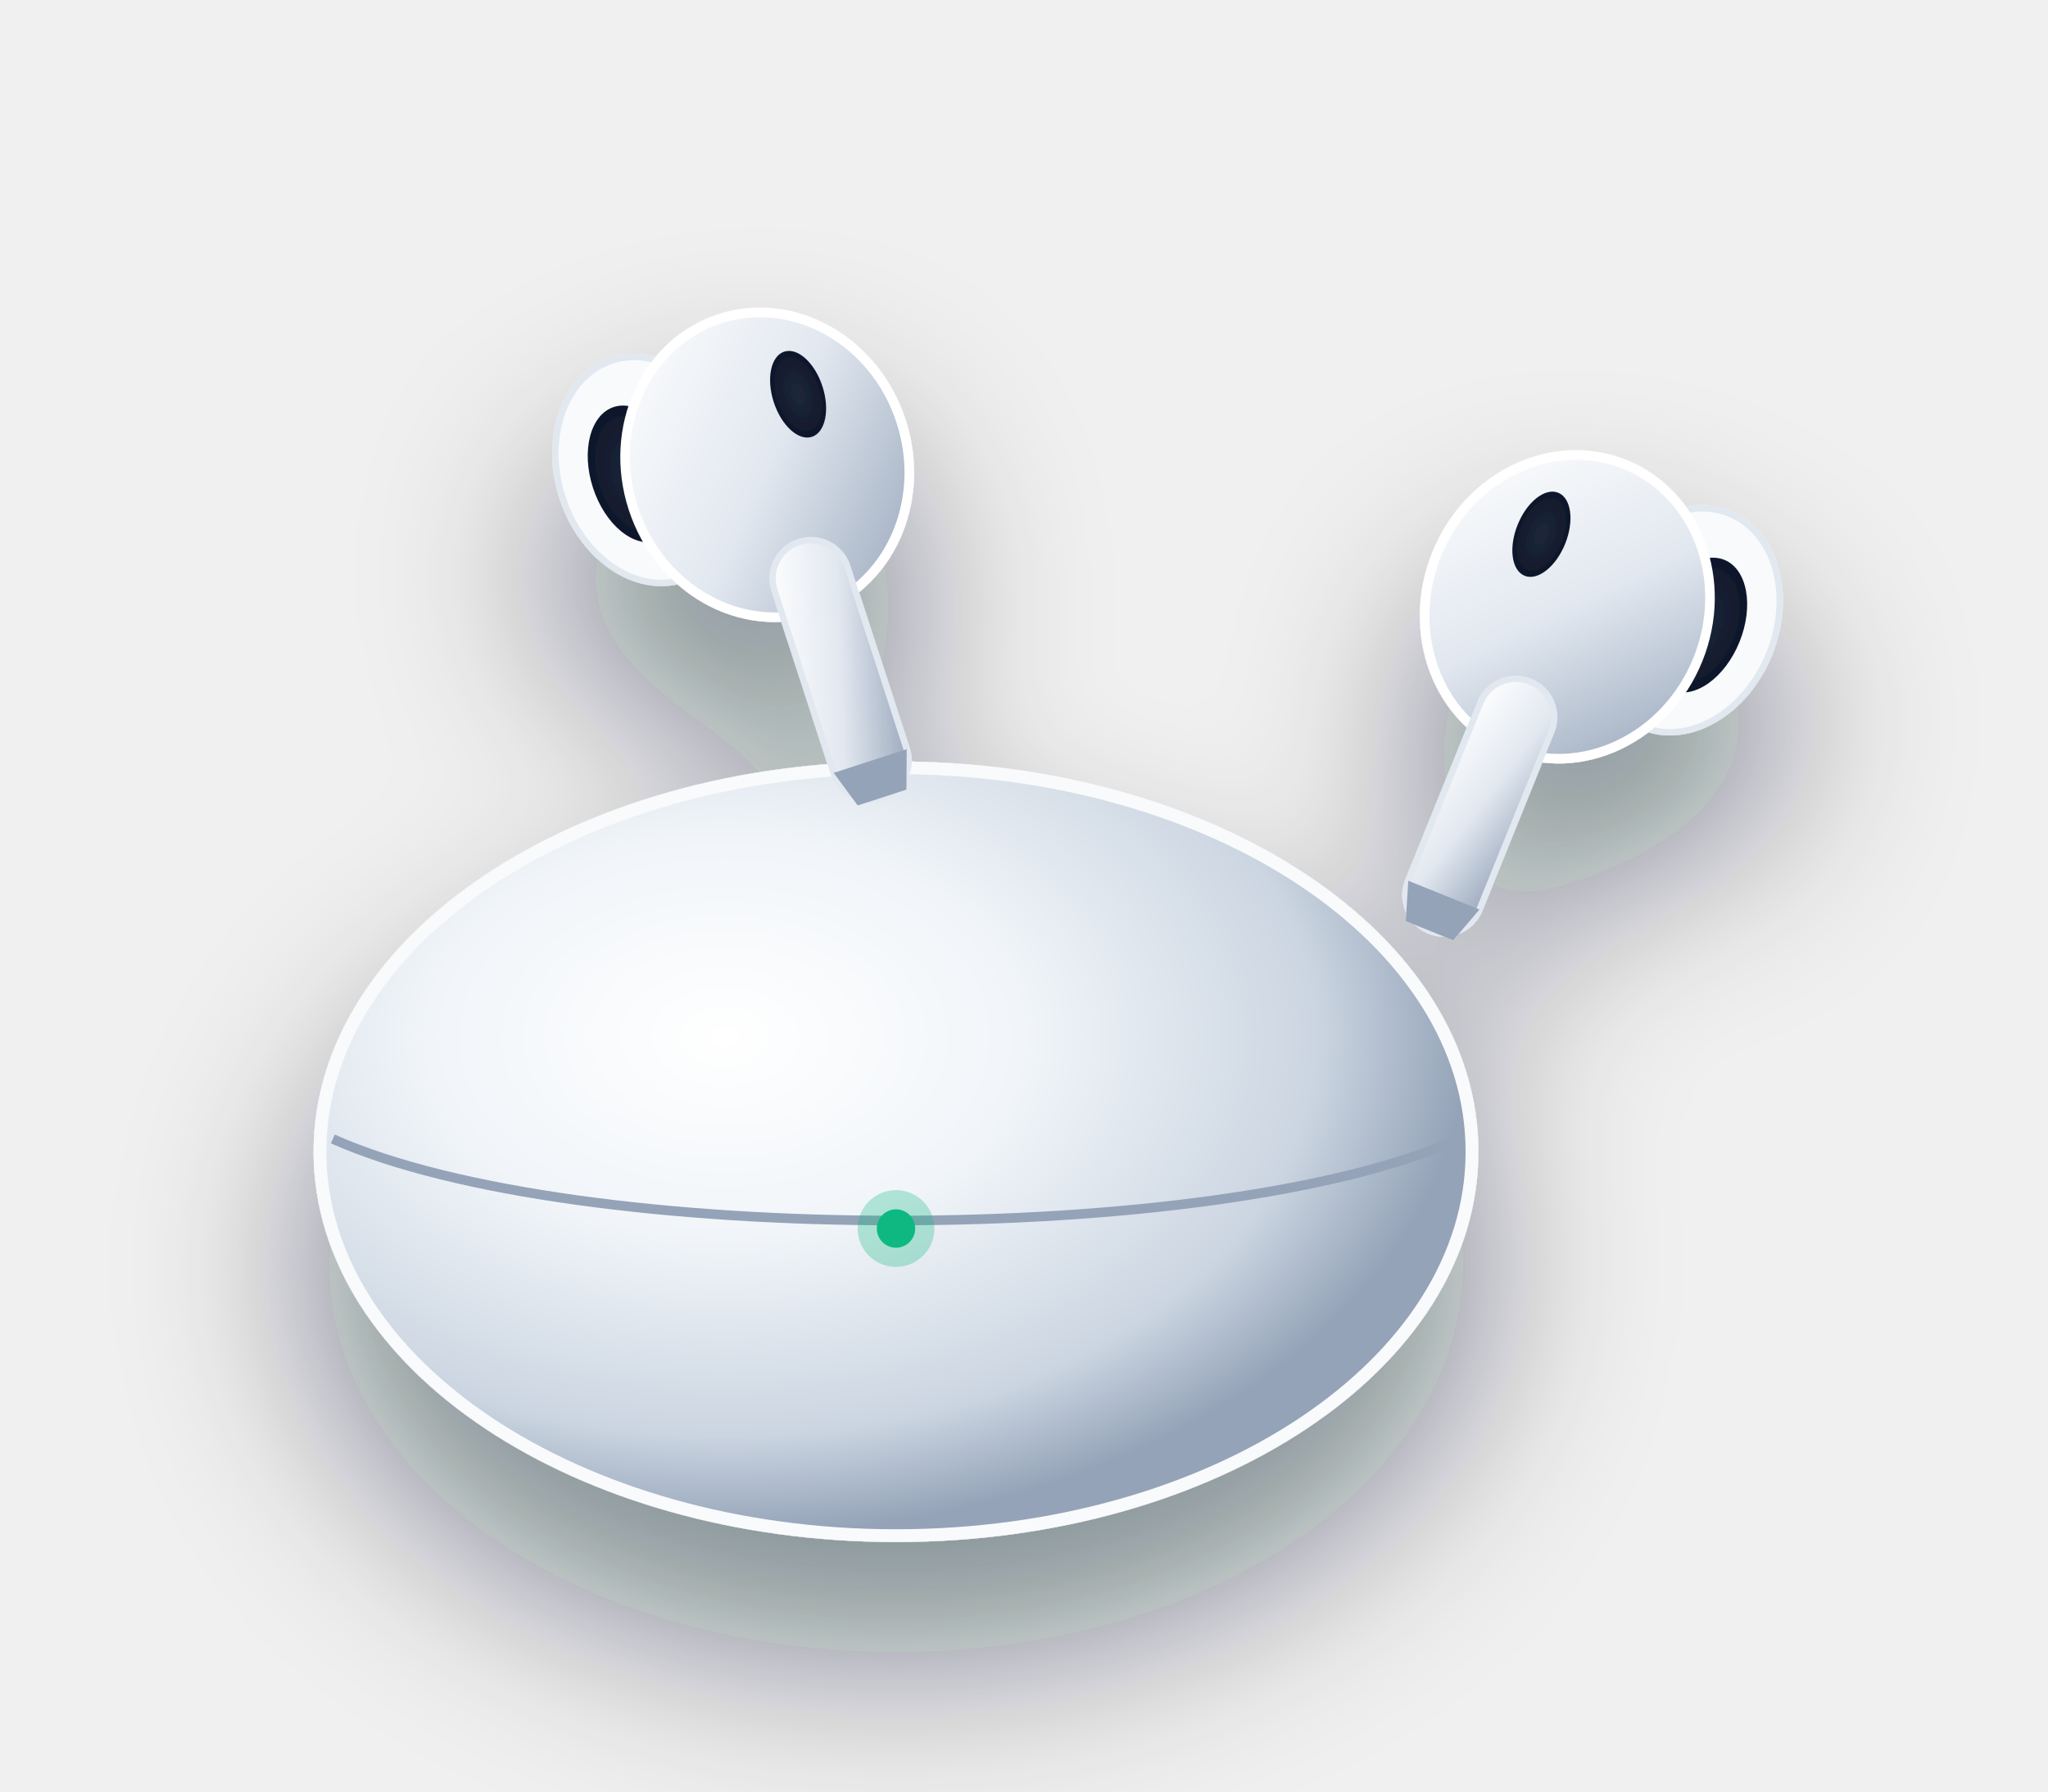
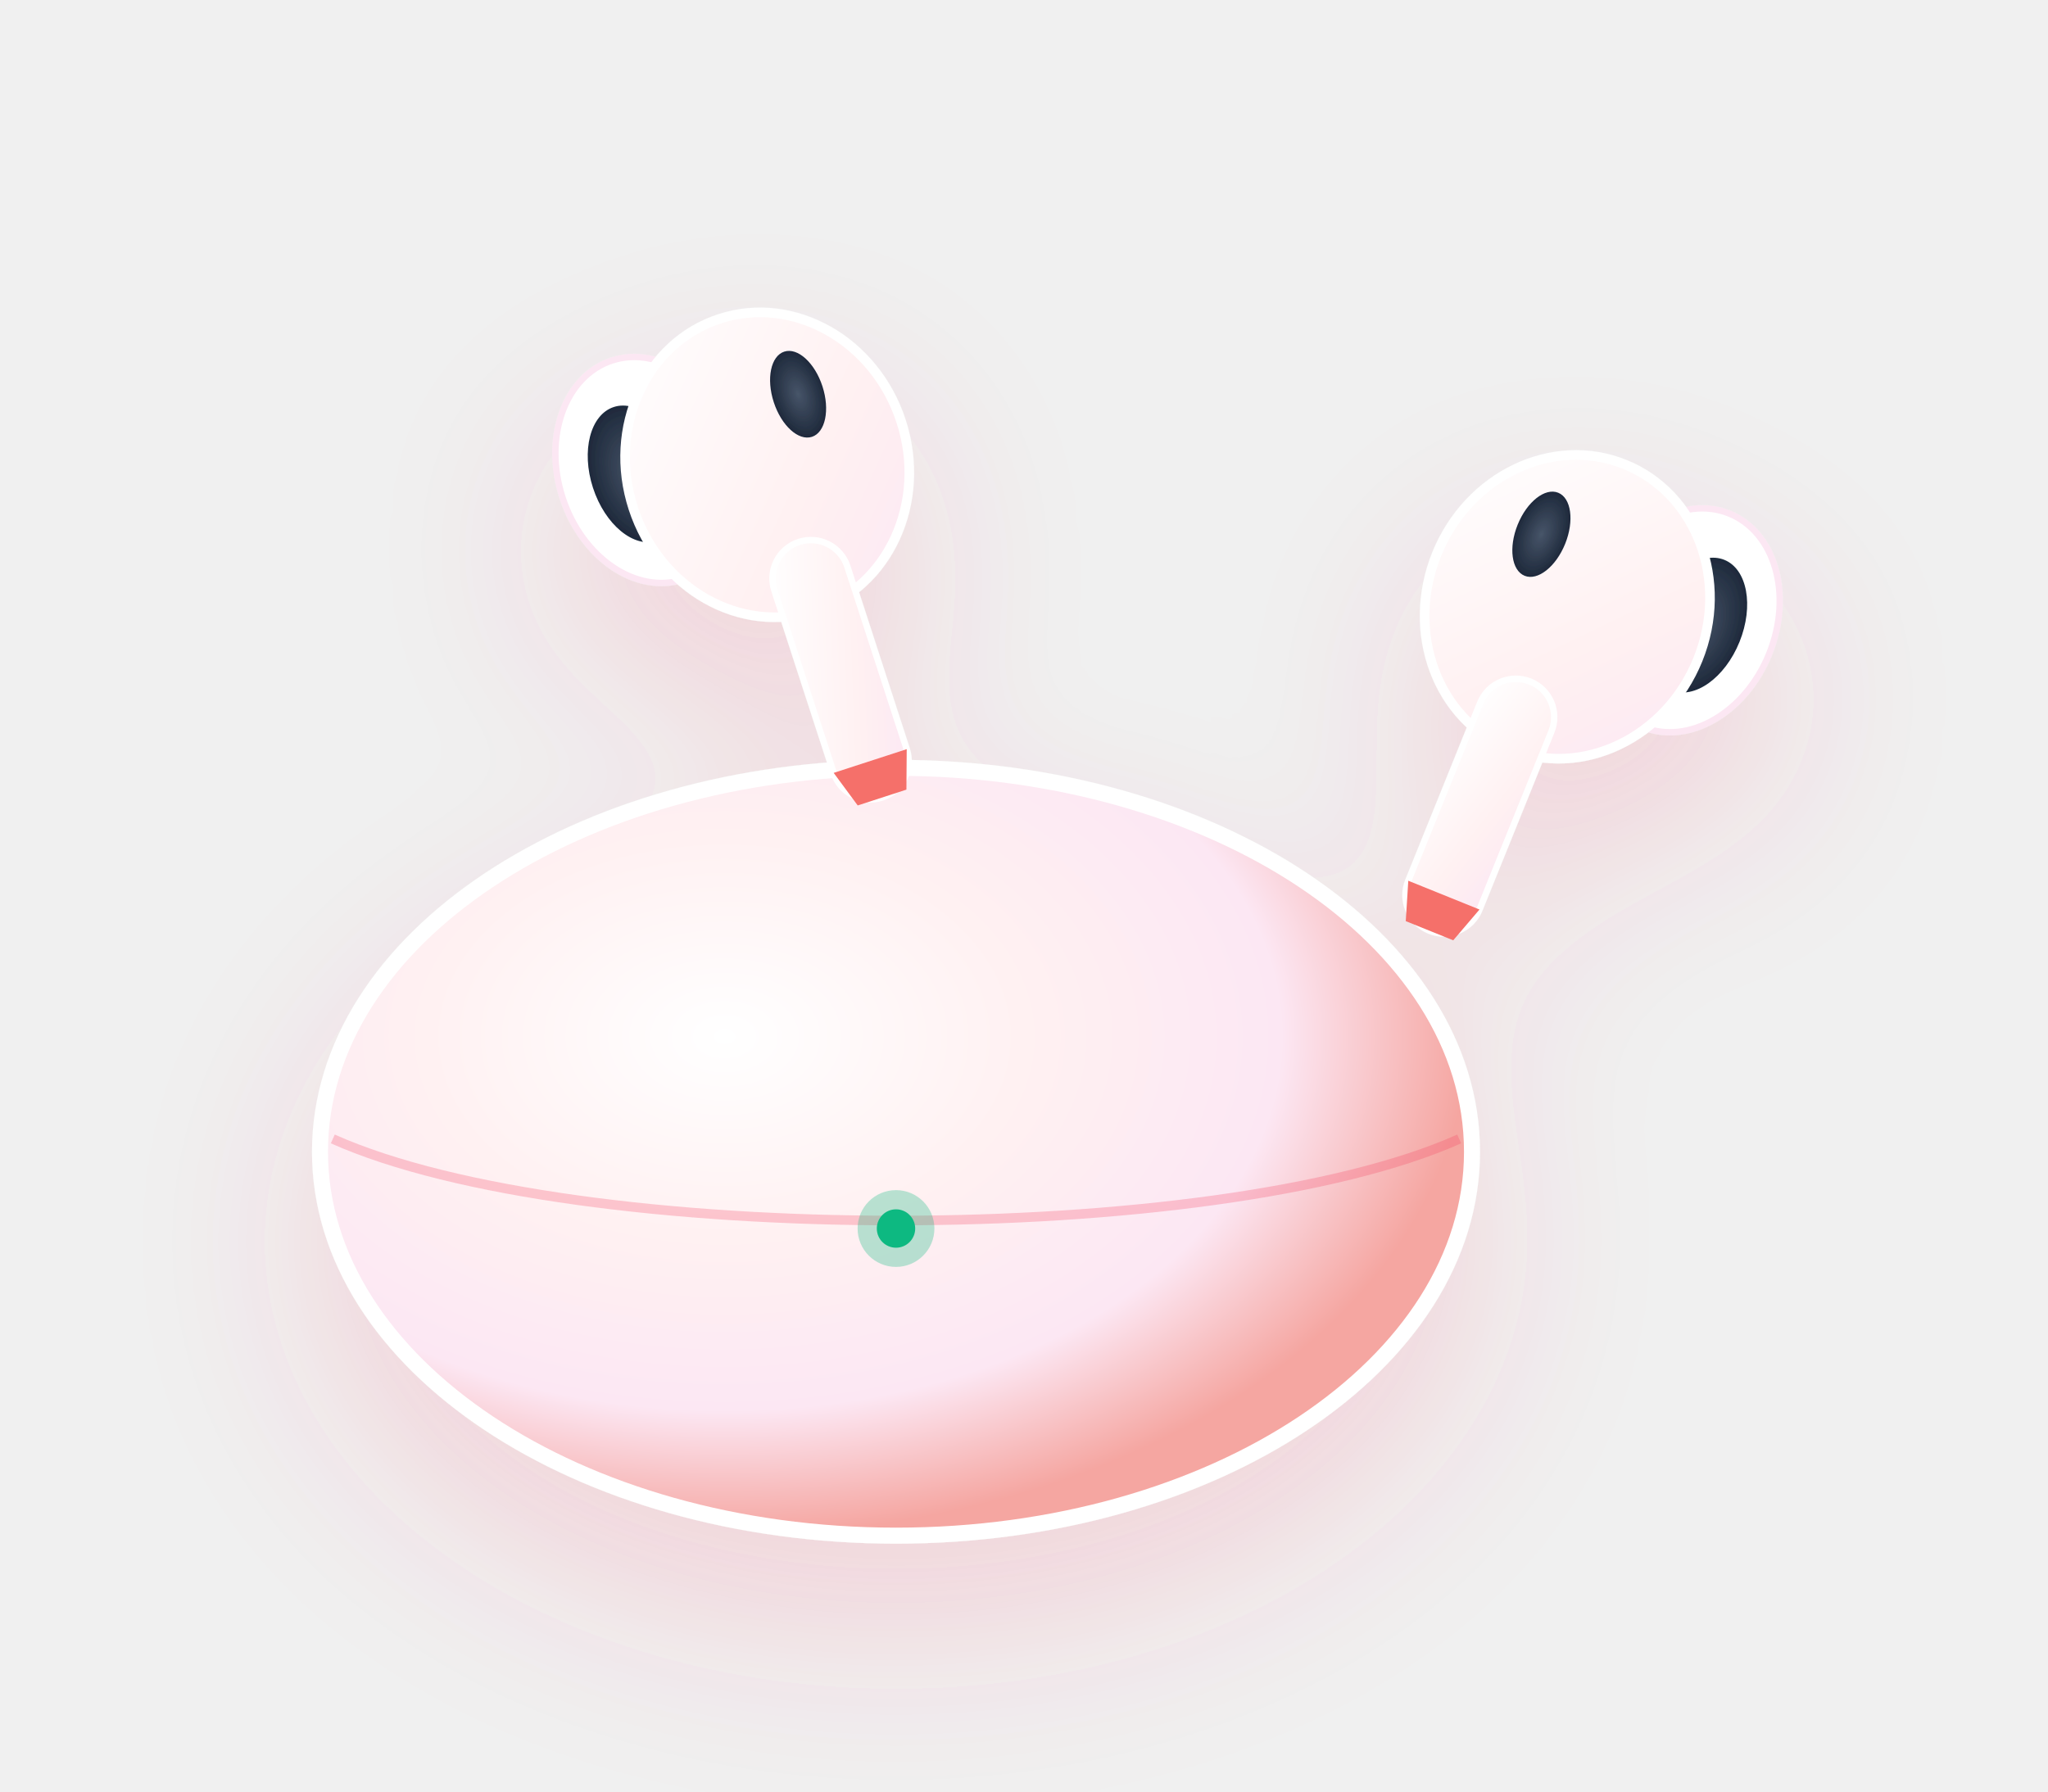
<svg xmlns="http://www.w3.org/2000/svg" viewBox="0 0 320 280" width="100%" height="100%">
  <defs>
    <radialGradient id="caseLid" cx="35%" cy="35%" r="65%">
      <stop offset="0%" stop-color="#FFFFFF" />
-       <stop offset="40%" stop-color="#F1F5F9" />
-       <stop offset="80%" stop-color="#CBD5E1" />
-       <stop offset="100%" stop-color="#94A3B8" />
+       <stop offset="40%" stop-color="#FFF1F2" />
+       <stop offset="75%" stop-color="#FCE7F3" />
+       <stop offset="100%" stop-color="#F5A6A1" />
    </radialGradient>
    <linearGradient id="budGrad" x1="0%" y1="0%" x2="100%" y2="100%">
      <stop offset="0%" stop-color="#FFFFFF" />
-       <stop offset="50%" stop-color="#E2E8F0" />
-       <stop offset="100%" stop-color="#94A3B8" />
+       <stop offset="60%" stop-color="#FFF1F2" />
+       <stop offset="100%" stop-color="#FCE7F3" />
    </linearGradient>
    <radialGradient id="meshDark" cx="50%" cy="50%" r="50%">
-       <stop offset="0%" stop-color="#1E293B" />
-       <stop offset="100%" stop-color="#0F172A" />
+       <stop offset="0%" stop-color="#475569" />
+       <stop offset="100%" stop-color="#1E293B" />
    </radialGradient>
    <filter id="budsShadow" x="-20%" y="-20%" width="140%" height="150%">
-       <feDropShadow dx="0" dy="18" stdDeviation="15" flood-color="#0F172A" flood-opacity="0.45" />
+       <feDropShadow dx="0" dy="14" stdDeviation="14" flood-color="#F43F5E" flood-opacity="0.16" />
    </filter>
  </defs>
  <g filter="url(#budsShadow)">
-     <ellipse cx="140" cy="180" rx="90" ry="60" fill="url(#caseLid)" stroke="#F8FAFC" stroke-width="2" />
-     <path d="M 52 178 C 90 195, 190 195, 228 178" fill="none" stroke="#94A3B8" stroke-width="1.5" />
+     <ellipse cx="140" cy="180" rx="90" ry="60" fill="url(#caseLid)" stroke="#FFFFFF" stroke-width="2.5" />
+     <path d="M 52 178 C 90 195, 190 195, 228 178" fill="none" stroke="#F43F5E" stroke-opacity="0.25" stroke-width="1.5" />
    <circle cx="140" cy="192" r="3" fill="#10B981" />
    <circle cx="140" cy="192" r="6" fill="#10B981" opacity="0.3" />
    <g transform="translate(45, 20) rotate(-18 70 70)">
-       <ellipse cx="62" cy="50" rx="14" ry="18" fill="#F8FAFC" stroke="#E2E8F0" stroke-width="1" />
+       <ellipse cx="62" cy="50" rx="14" ry="18" fill="#FFFFFF" stroke="#FCE7F3" stroke-width="1" />
      <ellipse cx="60" cy="50" rx="7" ry="11" fill="url(#meshDark)" />
      <ellipse cx="80" cy="55" rx="22" ry="24" fill="url(#budGrad)" stroke="#FFFFFF" stroke-width="1.5" />
      <ellipse cx="88" cy="46" rx="4" ry="7" fill="url(#meshDark)" />
-       <rect x="75" y="68" width="12" height="42" rx="6" fill="url(#budGrad)" stroke="#E2E8F0" stroke-width="1" />
-       <path d="M 75 104 L 87 104 L 85 110 L 77 110 Z" fill="#94A3B8" />
+       <rect x="75" y="68" width="12" height="42" rx="6" fill="url(#budGrad)" stroke="#FFFFFF" stroke-width="1" />
+       <path d="M 75 104 L 87 104 L 85 110 L 77 110 Z" fill="#F56F6A" />
    </g>
    <g transform="translate(160, 35) rotate(22 70 70)">
-       <ellipse cx="98" cy="50" rx="14" ry="18" fill="#F8FAFC" stroke="#E2E8F0" stroke-width="1" />
+       <ellipse cx="98" cy="50" rx="14" ry="18" fill="#FFFFFF" stroke="#FCE7F3" stroke-width="1" />
      <ellipse cx="100" cy="50" rx="7" ry="11" fill="url(#meshDark)" />
      <ellipse cx="80" cy="55" rx="22" ry="24" fill="url(#budGrad)" stroke="#FFFFFF" stroke-width="1.5" />
      <ellipse cx="72" cy="46" rx="4" ry="7" fill="url(#meshDark)" />
-       <rect x="73" y="68" width="12" height="42" rx="6" fill="url(#budGrad)" stroke="#E2E8F0" stroke-width="1" />
-       <path d="M 73 104 L 85 104 L 83 110 L 75 110 Z" fill="#94A3B8" />
+       <rect x="73" y="68" width="12" height="42" rx="6" fill="url(#budGrad)" stroke="#FFFFFF" stroke-width="1" />
+       <path d="M 73 104 L 85 104 L 83 110 L 75 110 Z" fill="#F56F6A" />
    </g>
  </g>
</svg>
